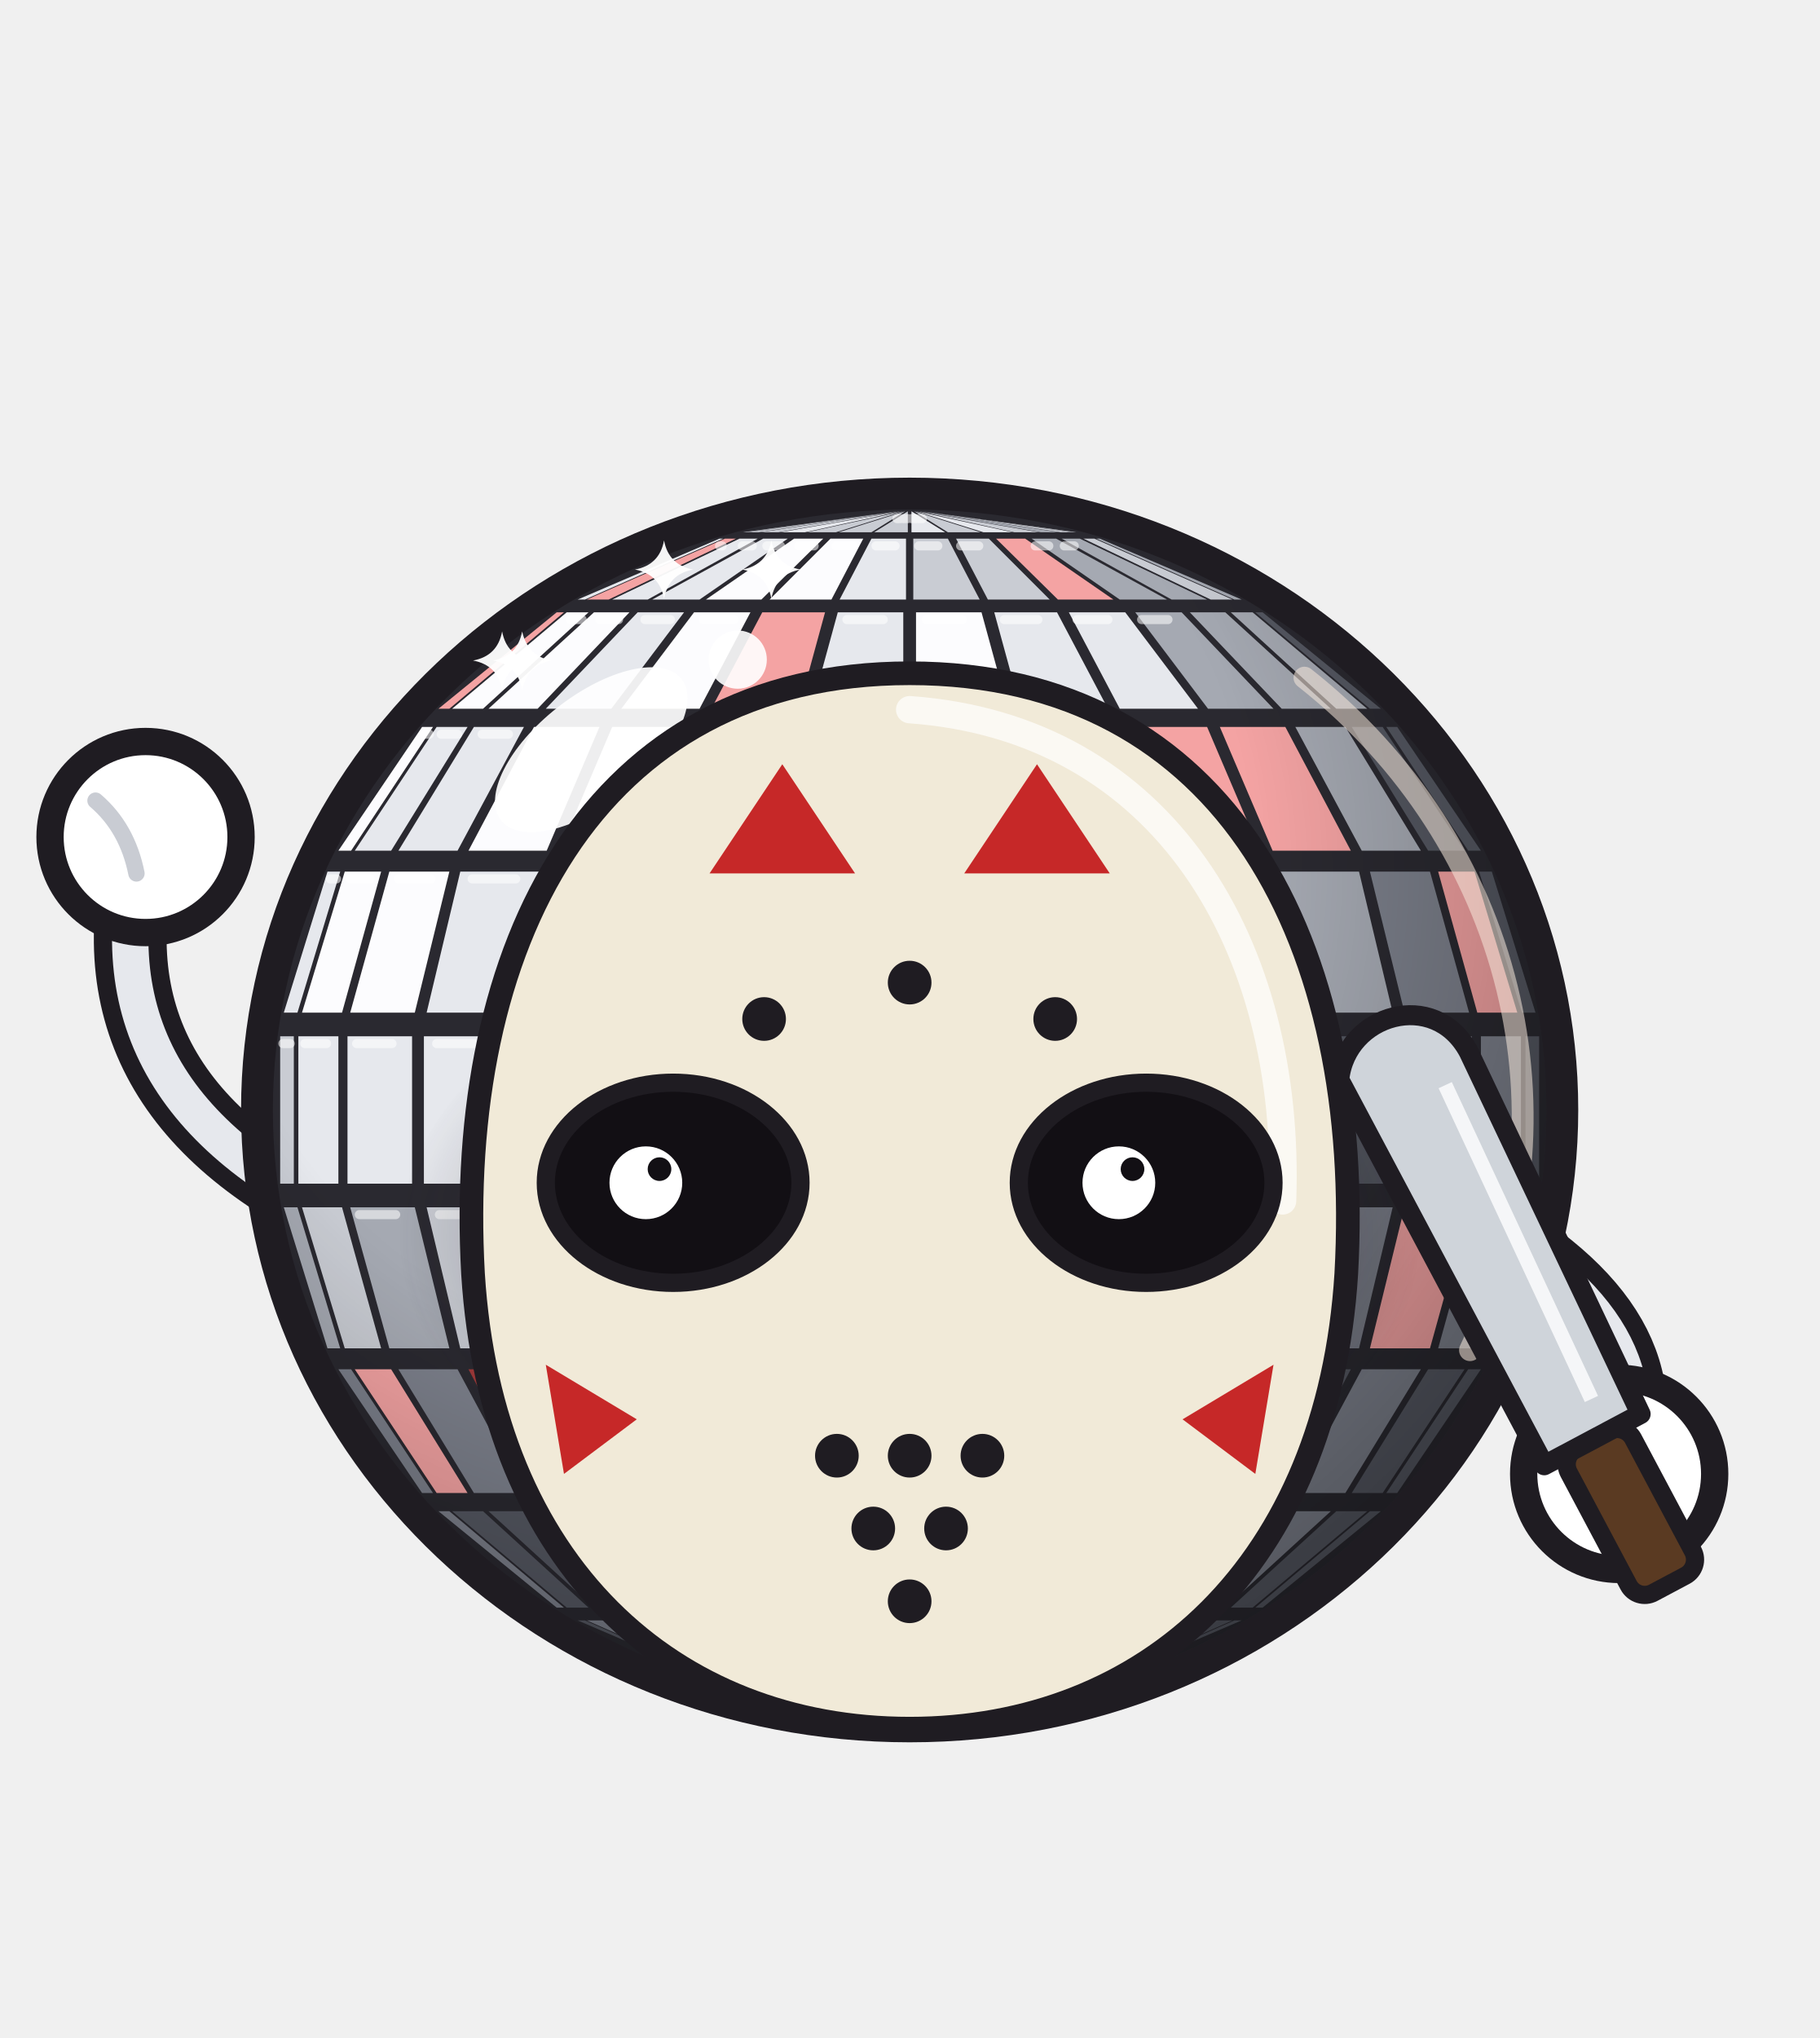
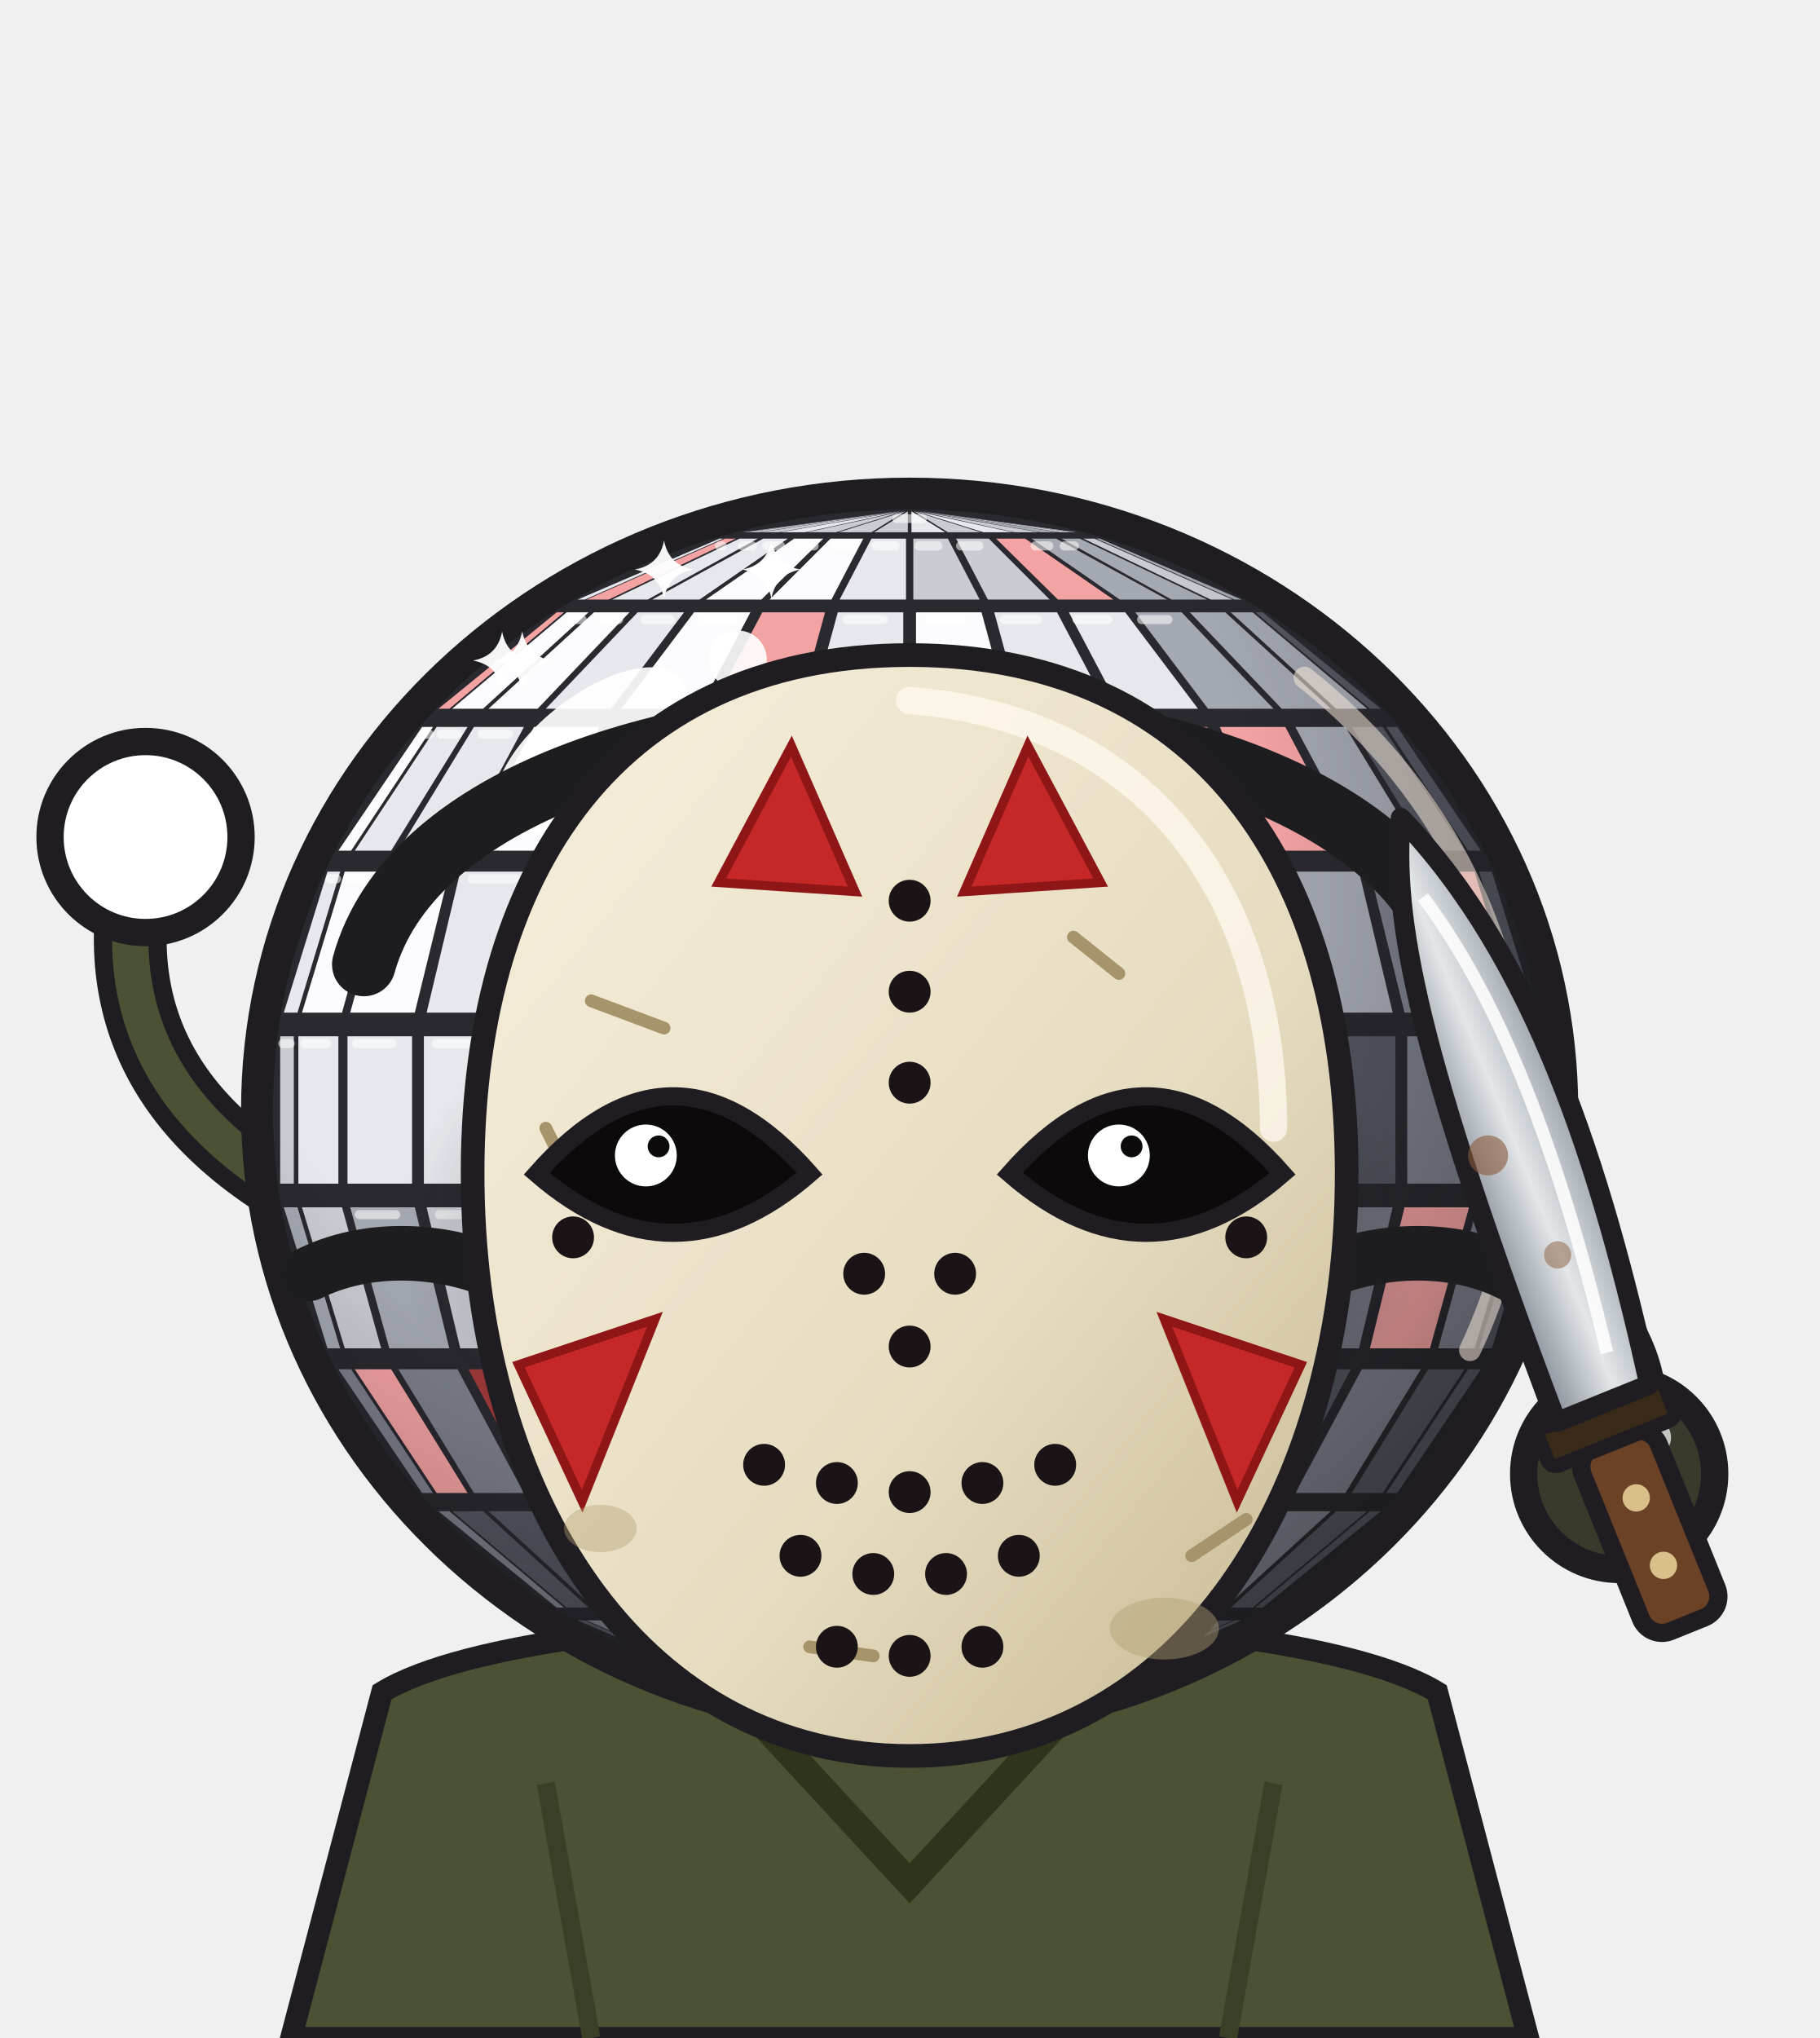
- <svg xmlns="http://www.w3.org/2000/svg" viewBox="0 0 200 224" role="img" aria-label="Globinho fantasiado com máscara de hóquei">
+ <svg xmlns="http://www.w3.org/2000/svg" viewBox="0 0 200 224" role="img" aria-label="Globinho fantasiado com máscara de hóquei e facão">
  <style>*{transform-box:view-box}.espia{transform-origin:100px 190px;animation:ginga 1s ease-in-out infinite alternate}@keyframes ginga{from{transform:rotate(-8deg)}to{transform:rotate(3deg)}}.braco-esq{animation:tchau .34s ease-in-out infinite alternate}@keyframes tchau{from{transform:rotate(-26deg)}to{transform:rotate(30deg)}}.olho-mascara{animation:mexe 2.6s ease-in-out infinite}@keyframes mexe{0%,40%{transform:translateX(0)}55%,85%{transform:translateX(4px)}100%{transform:translateX(0)}}@media (prefers-reduced-motion: reduce){*{animation:none!important}}</style>
  <defs>
    <clipPath id="cH1">
      <ellipse cx="100" cy="122" rx="70" ry="66" />
    </clipPath>
    <radialGradient id="sH1" cx="0.36" cy="0.3" r="0.82">
      <stop offset="0.5" stop-color="#000" stop-opacity="0" />
      <stop offset="1" stop-color="#000" stop-opacity="0.4" />
    </radialGradient>
    <radialGradient id="rH1" cx="0.5" cy="0.5" r="0.5">
      <stop offset="0" stop-color="#1F1C22" stop-opacity="0.5" />
      <stop offset="0.65" stop-color="#1F1C22" stop-opacity="0.26" />
      <stop offset="1" stop-color="#1F1C22" stop-opacity="0" />
    </radialGradient>
    <radialGradient id="iH1" cx="0.5" cy="0.35" r="0.7">
      <stop offset="0" stop-color="#3A2A30" />
      <stop offset="0.7" stop-color="#1F1C22" />
      <stop offset="1" stop-color="#120F14" />
    </radialGradient>
    <linearGradient id="tH1" x1="0" y1="0" x2="1" y2="0">
      <stop offset="0" stop-color="#7C808B" />
      <stop offset="0.35" stop-color="#FCFCFE" />
      <stop offset="1" stop-color="#A5A9B2" />
    </linearGradient>
  </defs>
+   <defs>
+     <linearGradient id="mH1" x1="0" y1="0" x2="1" y2="1">
+       <stop offset="0" stop-color="#f7f0dc" />
+       <stop offset=".6" stop-color="#e6dcc0" />
+       <stop offset="1" stop-color="#c4b690" />
+     </linearGradient>
+     <linearGradient id="lH1" x1="0" y1="0" x2="1" y2="0">
+       <stop offset="0" stop-color="#858c94" />
+       <stop offset=".5" stop-color="#e3e7ea" />
+       <stop offset="1" stop-color="#9aa1a8" />
+     </linearGradient>
+   </defs>
  <g class="espia">
+     <path d="M42,186 C60,175 140,175 158,186 L168,224 L32,224Z" fill="#4b5233" stroke="#1F1C22" stroke-width="2.4" />
+     <path d="M76,181 L100,207 L124,181" fill="none" stroke="#2f341d" stroke-width="3" />
+     <path d="M60,196 L65,224 M140,196 L135,224" stroke="#394026" stroke-width="2" />
    <g class="braco braco-esq" style="transform-origin:38px 134px">
      <path d="M38,134 Q8,120 16,92" fill="none" stroke="#1F1C22" stroke-width="8" stroke-linecap="round" />
-       <path d="M38,134 Q8,120 16,92" fill="none" stroke="#E6E8ED" stroke-width="4" stroke-linecap="round" />
+       <path d="M38,134 Q8,120 16,92" fill="none" stroke="#4b5233" stroke-width="4" stroke-linecap="round" />
      <circle cx="16" cy="92" r="10.5" fill="#FFFFFF" stroke="#1F1C22" stroke-width="3" />
-       <path d="M10.5,88 Q14,91 15,96" fill="none" stroke="#C9CCD3" stroke-width="1.8" stroke-linecap="round" />
-       <circle cx="19.5" cy="88" r="2.2" fill="#fff" />
+       <circle cx="19.5" cy="88" r="2.2" fill="#fff" opacity=".7" />
    </g>
    <g class="braco braco-dir" style="transform-origin:162px 134px">
      <path d="M162,134 Q184,146 178,162" fill="none" stroke="#1F1C22" stroke-width="8" stroke-linecap="round" />
-       <path d="M162,134 Q184,146 178,162" fill="none" stroke="#E6E8ED" stroke-width="4" stroke-linecap="round" />
-       <circle cx="178" cy="162" r="10.5" fill="#FFFFFF" stroke="#1F1C22" stroke-width="3" />
-       <path d="M172.5,158 Q176,161 177,166" fill="none" stroke="#C9CCD3" stroke-width="1.8" stroke-linecap="round" />
-       <circle cx="181.5" cy="158" r="2.2" fill="#fff" />
+       <path d="M162,134 Q184,146 178,162" fill="none" stroke="#4b5233" stroke-width="4" stroke-linecap="round" />
+       <circle cx="178" cy="162" r="10.5" fill="#3a3a2c" stroke="#1F1C22" stroke-width="3" />
+       <circle cx="181.5" cy="158" r="2.2" fill="#fff" opacity=".7" />
    </g>
    <g class="corpo">
      <ellipse cx="100" cy="122" rx="73.5" ry="69.5" fill="#1F1C22" />
      <g class="facetas" clip-path="url(#cH1)">
        <ellipse cx="100" cy="122" rx="70" ry="66" fill="#2A2930" />
        <path d="M98.6,56.2 L98.6,56.2 L82.1,58.5 L81.7,58.5Z" fill="#C9CCD3" />
        <path d="M98.7,56.2 L98.7,56.2 L83.4,58.5 L82.2,58.5Z" fill="#C9CCD3" />
        <path d="M98.8,56.2 L98.8,56.2 L85.6,58.5 L83.6,58.5Z" fill="#C9CCD3" />
        <path d="M99.0,56.2 L99.0,56.2 L88.5,58.5 L85.8,58.5Z" fill="#E6E8ED" />
        <path d="M99.3,56.2 L99.3,56.2 L91.9,58.5 L88.7,58.5Z" fill="#C9CCD3" />
        <path d="M99.5,56.2 L99.5,56.2 L95.8,58.5 L92.2,58.5Z" fill="#C9CCD3" />
        <path d="M99.8,56.2 L99.8,56.2 L99.8,58.5 L96.1,58.5Z" fill="#C9CCD3" />
        <path d="M100.2,56.2 L100.2,56.2 L103.9,58.5 L100.2,58.5Z" fill="#E6E8ED" />
        <path d="M100.5,56.2 L100.5,56.2 L107.8,58.5 L104.2,58.5Z" fill="#C9CCD3" />
        <path d="M100.7,56.2 L100.7,56.2 L111.3,58.5 L108.1,58.5Z" fill="#E6E8ED" />
        <path d="M101.0,56.2 L101.0,56.2 L114.2,58.5 L111.5,58.5Z" fill="#C9CCD3" />
        <path d="M101.2,56.2 L101.2,56.2 L116.4,58.5 L114.4,58.5Z" fill="#A5A9B2" />
        <path d="M101.3,56.2 L101.3,56.2 L117.8,58.5 L116.6,58.5Z" fill="#C9CCD3" />
        <path d="M101.4,56.2 L101.4,56.2 L118.3,58.5 L117.9,58.5Z" fill="#C9CCD3" />
        <path d="M79.1,59.2 L79.5,59.2 L64.3,65.9 L63.5,65.9Z" fill="#E6E8ED" />
        <path d="M79.7,59.2 L80.9,59.2 L66.9,65.9 L64.5,65.9Z" fill="#F4A3A3" />
        <path d="M81.3,59.2 L83.3,59.2 L71.2,65.9 L67.3,65.9Z" fill="#E6E8ED" />
        <path d="M83.9,59.2 L86.6,59.2 L76.9,65.9 L71.7,65.9Z" fill="#E6E8ED" />
        <path d="M87.3,59.2 L90.5,59.2 L83.7,65.9 L77.6,65.9Z" fill="#FCFCFE" />
        <path d="M91.3,59.2 L94.9,59.2 L91.4,65.9 L84.6,65.9Z" fill="#FCFCFE" />
        <path d="M95.8,59.2 L99.6,59.2 L99.6,65.9 L92.3,65.9Z" fill="#E6E8ED" />
        <path d="M100.4,59.2 L104.2,59.2 L107.7,65.9 L100.4,65.9Z" fill="#C9CCD3" />
        <path d="M105.1,59.2 L108.7,59.2 L115.4,65.9 L108.6,65.9Z" fill="#C9CCD3" />
        <path d="M109.5,59.2 L112.7,59.2 L122.4,65.9 L116.3,65.9Z" fill="#F4A3A3" />
        <path d="M113.4,59.2 L116.1,59.2 L128.3,65.9 L123.1,65.9Z" fill="#A5A9B2" />
        <path d="M116.7,59.2 L118.7,59.2 L132.7,65.9 L128.8,65.9Z" fill="#A5A9B2" />
        <path d="M119.1,59.2 L120.3,59.2 L135.5,65.9 L133.1,65.9Z" fill="#C9CCD3" />
        <path d="M120.5,59.2 L120.9,59.2 L136.5,65.9 L135.7,65.9Z" fill="#A5A9B2" />
        <path d="M61.2,67.3 L62.0,67.3 L49.4,77.9 L48.2,77.9Z" fill="#F4A3A3" />
        <path d="M62.3,67.3 L64.7,67.3 L53.1,77.9 L49.7,77.9Z" fill="#FCFCFE" />
        <path d="M65.3,67.3 L69.2,67.3 L59.1,77.9 L53.7,77.9Z" fill="#FCFCFE" />
        <path d="M70.1,67.3 L75.2,67.3 L67.2,77.9 L60.0,77.9Z" fill="#E6E8ED" />
        <path d="M76.3,67.3 L82.5,67.3 L76.9,77.9 L68.3,77.9Z" fill="#FCFCFE" />
        <path d="M83.8,67.3 L90.7,67.3 L87.8,77.9 L78.2,77.9Z" fill="#F4A3A3" />
        <path d="M92.1,67.3 L99.3,67.3 L99.3,77.9 L89.2,77.9Z" fill="#E6E8ED" />
        <path d="M100.7,67.3 L107.9,67.3 L110.8,77.9 L100.7,77.9Z" fill="#FCFCFE" />
        <path d="M109.3,67.3 L116.2,67.3 L121.8,77.9 L112.2,77.9Z" fill="#E6E8ED" />
        <path d="M117.5,67.3 L123.7,67.3 L131.7,77.9 L123.1,77.9Z" fill="#E6E8ED" />
        <path d="M124.8,67.3 L129.9,67.3 L140.0,77.9 L132.8,77.9Z" fill="#A5A9B2" />
        <path d="M130.8,67.3 L134.7,67.3 L146.3,77.9 L140.9,77.9Z" fill="#A5A9B2" />
        <path d="M135.3,67.3 L137.7,67.3 L150.3,77.9 L146.9,77.9Z" fill="#A5A9B2" />
        <path d="M138.0,67.3 L138.8,67.3 L151.8,77.9 L150.6,77.9Z" fill="#555862" />
        <path d="M46.4,79.9 L47.6,79.9 L38.6,93.5 L37.2,93.5Z" fill="#FCFCFE" />
        <path d="M48.0,79.9 L51.4,79.9 L43.0,93.5 L39.0,93.5Z" fill="#E6E8ED" />
        <path d="M52.1,79.9 L57.6,79.9 L50.3,93.5 L43.8,93.5Z" fill="#E6E8ED" />
        <path d="M58.7,79.9 L65.9,79.9 L60.1,93.5 L51.5,93.5Z" fill="#FCFCFE" />
        <path d="M67.3,79.9 L75.9,79.9 L71.9,93.5 L61.5,93.5Z" fill="#FCFCFE" />
        <path d="M77.6,79.9 L87.2,79.9 L85.1,93.5 L73.6,93.5Z" fill="#FCFCFE" />
        <path d="M89.0,79.9 L99.1,79.9 L99.1,93.5 L86.9,93.5Z" fill="#FCFCFE" />
        <path d="M100.9,79.9 L111.0,79.9 L113.1,93.5 L100.9,93.5Z" fill="#E6E8ED" />
        <path d="M112.8,79.9 L122.4,79.9 L126.4,93.5 L114.9,93.5Z" fill="#F4A3A3" />
        <path d="M124.1,79.9 L132.7,79.9 L138.5,93.5 L128.1,93.5Z" fill="#F4A3A3" />
        <path d="M134.1,79.9 L141.3,79.9 L148.5,93.5 L139.9,93.5Z" fill="#F4A3A3" />
        <path d="M142.4,79.9 L147.9,79.9 L156.2,93.5 L149.7,93.5Z" fill="#A5A9B2" />
        <path d="M148.6,79.9 L152.0,79.9 L161.0,93.5 L157.0,93.5Z" fill="#555862" />
        <path d="M152.4,79.9 L153.6,79.9 L162.8,93.5 L161.4,93.5Z" fill="#555862" />
        <path d="M36.0,95.8 L37.4,95.8 L32.7,111.3 L31.2,111.3Z" fill="#E6E8ED" />
        <path d="M37.9,95.8 L41.9,95.8 L37.6,111.3 L33.2,111.3Z" fill="#FCFCFE" />
        <path d="M42.8,95.8 L49.4,95.8 L45.6,111.3 L38.5,111.3Z" fill="#FCFCFE" />
        <path d="M50.6,95.8 L59.3,95.8 L56.3,111.3 L46.9,111.3Z" fill="#E6E8ED" />
        <path d="M60.9,95.8 L71.3,95.8 L69.2,111.3 L57.9,111.3Z" fill="#E6E8ED" />
        <path d="M73.2,95.8 L84.8,95.8 L83.7,111.3 L71.1,111.3Z" fill="#FCFCFE" />
        <path d="M86.8,95.8 L99.0,95.8 L99.0,111.3 L85.7,111.3Z" fill="#FCFCFE" />
        <path d="M101.0,95.8 L113.2,95.8 L114.3,111.3 L101.0,111.3Z" fill="#E6E8ED" />
        <path d="M115.2,95.8 L126.8,95.8 L128.9,111.3 L116.3,111.3Z" fill="#A5A9B2" />
        <path d="M128.7,95.8 L139.1,95.8 L142.1,111.3 L130.8,111.3Z" fill="#7C808B" />
        <path d="M140.7,95.8 L149.4,95.8 L153.1,111.3 L143.7,111.3Z" fill="#A5A9B2" />
        <path d="M150.6,95.8 L157.2,95.8 L161.5,111.3 L154.4,111.3Z" fill="#7C808B" />
        <path d="M158.1,95.8 L162.1,95.8 L166.8,111.3 L162.4,111.3Z" fill="#F4A3A3" />
        <path d="M162.6,95.8 L164.0,95.8 L168.8,111.3 L167.3,111.3Z" fill="#555862" />
        <path d="M30.8,113.9 L32.3,113.9 L32.3,130.1 L30.8,130.1Z" fill="#C9CCD3" />
        <path d="M32.8,113.9 L37.2,113.9 L37.2,130.1 L32.8,130.1Z" fill="#E6E8ED" />
        <path d="M38.2,113.9 L45.3,113.9 L45.3,130.1 L38.2,130.1Z" fill="#E6E8ED" />
        <path d="M46.6,113.9 L56.0,113.9 L56.0,130.1 L46.6,130.1Z" fill="#E6E8ED" />
        <path d="M57.7,113.9 L69.0,113.9 L69.0,130.1 L57.7,130.1Z" fill="#E6E8ED" />
        <path d="M71.0,113.9 L83.6,113.9 L83.6,130.1 L71.0,130.1Z" fill="#C9CCD3" />
        <path d="M85.7,113.9 L98.9,113.9 L98.9,130.1 L85.7,130.1Z" fill="#C9CCD3" />
        <path d="M101.1,113.9 L114.3,113.9 L114.3,130.1 L101.1,130.1Z" fill="#F4A3A3" />
        <path d="M116.4,113.9 L129.0,113.9 L129.0,130.1 L116.4,130.1Z" fill="#A5A9B2" />
        <path d="M131.0,113.9 L142.3,113.9 L142.3,130.1 L131.0,130.1Z" fill="#7C808B" />
        <path d="M144.0,113.9 L153.4,113.9 L153.4,130.1 L144.0,130.1Z" fill="#555862" />
        <path d="M154.7,113.9 L161.8,113.9 L161.8,130.1 L154.7,130.1Z" fill="#7C808B" />
        <path d="M162.8,113.9 L167.2,113.9 L167.2,130.1 L162.8,130.1Z" fill="#7C808B" />
        <path d="M167.7,113.9 L169.2,113.9 L169.2,130.1 L167.7,130.1Z" fill="#555862" />
        <path d="M31.2,132.7 L32.7,132.7 L37.4,148.2 L36.0,148.2Z" fill="#A5A9B2" />
        <path d="M33.2,132.7 L37.6,132.7 L41.9,148.2 L37.9,148.2Z" fill="#C9CCD3" />
        <path d="M38.5,132.7 L45.6,132.7 L49.4,148.2 L42.8,148.2Z" fill="#A5A9B2" />
        <path d="M46.9,132.7 L56.3,132.7 L59.3,148.2 L50.6,148.2Z" fill="#C9CCD3" />
        <path d="M57.9,132.7 L69.2,132.7 L71.3,148.2 L60.9,148.2Z" fill="#C9CCD3" />
        <path d="M71.1,132.7 L83.7,132.7 L84.8,148.2 L73.2,148.2Z" fill="#C9CCD3" />
        <path d="M85.7,132.7 L99.0,132.7 L99.0,148.2 L86.8,148.2Z" fill="#A33A3A" />
        <path d="M101.0,132.7 L114.3,132.7 L113.2,148.2 L101.0,148.2Z" fill="#7C808B" />
        <path d="M116.3,132.7 L128.9,132.7 L126.8,148.2 L115.2,148.2Z" fill="#7C808B" />
        <path d="M130.8,132.7 L142.1,132.7 L139.1,148.2 L128.7,148.2Z" fill="#7C808B" />
        <path d="M143.7,132.7 L153.1,132.7 L149.4,148.2 L140.7,148.2Z" fill="#7C808B" />
        <path d="M154.4,132.7 L161.5,132.7 L157.2,148.2 L150.6,148.2Z" fill="#F4A3A3" />
        <path d="M162.4,132.7 L166.8,132.7 L162.1,148.2 L158.1,148.2Z" fill="#7C808B" />
        <path d="M167.3,132.7 L168.8,132.7 L164.0,148.2 L162.6,148.2Z" fill="#555862" />
        <path d="M37.2,150.5 L38.6,150.5 L47.6,164.1 L46.4,164.1Z" fill="#7C808B" />
        <path d="M39.0,150.5 L43.0,150.5 L51.4,164.1 L48.0,164.1Z" fill="#F4A3A3" />
        <path d="M43.8,150.5 L50.3,150.5 L57.6,164.1 L52.1,164.1Z" fill="#7C808B" />
        <path d="M51.5,150.5 L60.1,150.5 L65.9,164.1 L58.7,164.1Z" fill="#A33A3A" />
        <path d="M61.5,150.5 L71.9,150.5 L75.9,164.1 L67.3,164.1Z" fill="#7C808B" />
        <path d="M73.6,150.5 L85.1,150.5 L87.2,164.1 L77.6,164.1Z" fill="#7C808B" />
        <path d="M86.9,150.5 L99.1,150.5 L99.1,164.1 L89.0,164.1Z" fill="#7C808B" />
        <path d="M100.9,150.5 L113.1,150.5 L111.0,164.1 L100.9,164.1Z" fill="#555862" />
        <path d="M114.9,150.5 L126.4,150.5 L122.4,164.1 L112.8,164.1Z" fill="#555862" />
        <path d="M128.1,150.5 L138.5,150.5 L132.7,164.1 L124.1,164.1Z" fill="#7C808B" />
        <path d="M139.9,150.5 L148.5,150.5 L141.3,164.1 L134.1,164.1Z" fill="#555862" />
        <path d="M149.7,150.5 L156.2,150.5 L147.9,164.1 L142.4,164.1Z" fill="#7C808B" />
        <path d="M157.0,150.5 L161.0,150.5 L152.0,164.1 L148.6,164.1Z" fill="#555862" />
        <path d="M161.4,150.5 L162.8,150.5 L153.6,164.1 L152.4,164.1Z" fill="#555862" />
        <path d="M48.2,166.1 L49.4,166.1 L62.0,176.7 L61.2,176.7Z" fill="#7C808B" />
        <path d="M49.7,166.1 L53.1,166.1 L64.7,176.7 L62.3,176.7Z" fill="#555862" />
        <path d="M53.7,166.1 L59.1,166.1 L69.2,176.7 L65.3,176.7Z" fill="#555862" />
        <path d="M60.0,166.1 L67.2,166.1 L75.2,176.7 L70.1,176.7Z" fill="#555862" />
        <path d="M68.3,166.1 L76.9,166.1 L82.5,176.7 L76.3,176.7Z" fill="#7C808B" />
        <path d="M78.2,166.1 L87.8,166.1 L90.7,176.7 L83.8,176.7Z" fill="#7C808B" />
        <path d="M89.2,166.1 L99.3,166.1 L99.3,176.7 L92.1,176.7Z" fill="#7C808B" />
        <path d="M100.7,166.1 L110.8,166.1 L107.9,176.7 L100.7,176.7Z" fill="#555862" />
        <path d="M112.2,166.1 L121.8,166.1 L116.2,176.7 L109.3,176.7Z" fill="#7C808B" />
        <path d="M123.1,166.1 L131.7,166.1 L123.7,176.7 L117.5,176.7Z" fill="#7C808B" />
        <path d="M132.8,166.1 L140.0,166.1 L129.9,176.7 L124.8,176.7Z" fill="#555862" />
        <path d="M140.9,166.1 L146.3,166.1 L134.7,176.7 L130.8,176.7Z" fill="#7C808B" />
        <path d="M146.9,166.1 L150.3,166.1 L137.7,176.7 L135.3,176.7Z" fill="#555862" />
        <path d="M150.6,166.1 L151.8,166.1 L138.8,176.7 L138.0,176.7Z" fill="#555862" />
        <path d="M63.5,178.1 L64.3,178.1 L79.5,184.8 L79.1,184.8Z" fill="#555862" />
        <path d="M64.5,178.1 L66.9,178.1 L80.9,184.8 L79.7,184.8Z" fill="#7C808B" />
        <path d="M67.3,178.1 L71.2,178.1 L83.3,184.8 L81.3,184.8Z" fill="#7C808B" />
        <path d="M71.7,178.1 L76.9,178.1 L86.6,184.8 L83.9,184.8Z" fill="#F4A3A3" />
        <path d="M77.6,178.1 L83.7,178.1 L90.5,184.8 L87.3,184.8Z" fill="#7C808B" />
        <path d="M84.6,178.1 L91.4,178.1 L94.9,184.8 L91.3,184.8Z" fill="#7C808B" />
        <path d="M92.3,178.1 L99.6,178.1 L99.6,184.8 L95.8,184.8Z" fill="#555862" />
        <path d="M100.4,178.1 L107.7,178.1 L104.2,184.8 L100.4,184.8Z" fill="#7C808B" />
        <path d="M108.6,178.1 L115.4,178.1 L108.7,184.8 L105.1,184.8Z" fill="#555862" />
        <path d="M116.3,178.1 L122.4,178.1 L112.7,184.8 L109.5,184.8Z" fill="#555862" />
        <path d="M123.1,178.1 L128.3,178.1 L116.1,184.8 L113.4,184.8Z" fill="#555862" />
        <path d="M128.8,178.1 L132.7,178.1 L118.7,184.8 L116.7,184.8Z" fill="#555862" />
        <path d="M133.1,178.1 L135.5,178.1 L120.3,184.8 L119.1,184.8Z" fill="#555862" />
        <path d="M135.7,178.1 L136.5,178.1 L120.9,184.8 L120.5,184.8Z" fill="#555862" />
        <path d="M81.7,185.5 L82.1,185.5 L98.6,187.8 L98.6,187.8Z" fill="#7C808B" />
        <path d="M82.2,185.5 L83.4,185.5 L98.7,187.8 L98.7,187.8Z" fill="#7C808B" />
        <path d="M83.6,185.5 L85.6,185.5 L98.8,187.8 L98.8,187.8Z" fill="#555862" />
        <path d="M85.8,185.5 L88.5,185.5 L99.0,187.8 L99.0,187.8Z" fill="#7C808B" />
        <path d="M88.7,185.5 L91.9,185.5 L99.3,187.8 L99.3,187.8Z" fill="#7C808B" />
        <path d="M92.2,185.5 L95.8,185.5 L99.5,187.8 L99.5,187.8Z" fill="#7C808B" />
        <path d="M96.1,185.5 L99.8,185.5 L99.8,187.8 L99.8,187.8Z" fill="#A33A3A" />
        <path d="M100.2,185.5 L103.9,185.5 L100.2,187.8 L100.2,187.8Z" fill="#7C808B" />
        <path d="M104.2,185.5 L107.8,185.5 L100.5,187.8 L100.5,187.8Z" fill="#7C808B" />
        <path d="M108.1,185.5 L111.3,185.5 L100.7,187.8 L100.7,187.8Z" fill="#555862" />
        <path d="M111.5,185.5 L114.2,185.5 L101.0,187.8 L101.0,187.8Z" fill="#555862" />
        <path d="M114.4,185.5 L116.4,185.5 L101.2,187.8 L101.2,187.8Z" fill="#7C808B" />
        <path d="M116.6,185.5 L117.8,185.5 L101.3,187.8 L101.3,187.8Z" fill="#555862" />
        <path d="M117.9,185.5 L118.3,185.5 L101.4,187.8 L101.4,187.8Z" fill="#555862" />
        <path d="M98.6,57.0 L98.6,57.0 M98.7,57.0 L98.7,57.0 M98.8,57.0 L98.8,57.0 M99.0,57.0 L99.0,57.0 M99.3,57.0 L99.3,57.0 M99.5,57.0 L99.5,57.0 M99.8,57.0 L99.8,57.0 M100.2,57.0 L100.2,57.0 M100.5,57.0 L100.5,57.0 M100.7,57.0 L100.7,57.0 M101.0,57.0 L101.0,57.0 M101.2,57.0 L101.2,57.0 M101.3,57.0 L101.3,57.0 M101.4,57.0 L101.4,57.0 M79.1,60.0 L79.4,60.0 M81.6,60.0 L82.7,60.0 M84.3,60.0 L85.8,60.0 M87.8,60.0 L89.5,60.0 M91.9,60.0 L93.8,60.0 M96.3,60.0 L98.4,60.0 M101.0,60.0 L103.1,60.0 M105.6,60.0 L107.6,60.0 M113.8,60.0 L115.3,60.0 M117.0,60.0 L118.1,60.0 M62.7,68.1 L64.0,68.1 M65.9,68.1 L68.0,68.1 M70.9,68.1 L73.7,68.1 M77.3,68.1 L80.7,68.1 M93.1,68.1 L97.1,68.1 M101.8,68.1 L105.8,68.1 M110.4,68.1 L114.1,68.1 M118.4,68.1 L121.8,68.1 M125.5,68.1 L128.4,68.1 M46.6,80.7 L47.2,80.7 M48.5,80.7 L50.3,80.7 M53.0,80.7 L55.9,80.7 M59.8,80.7 L63.7,80.7 M68.6,80.7 L73.4,80.7 M79.0,80.7 L84.3,80.7 M90.5,80.7 L96.1,80.7 M102.4,80.7 L108.0,80.7 M36.3,96.6 L37.0,96.6 M38.5,96.6 L40.7,96.6 M43.8,96.6 L47.4,96.6 M51.9,96.6 L56.7,96.6 M62.5,96.6 L68.2,96.6 M74.9,96.6 L81.3,96.6 M88.6,96.6 L95.3,96.6 M102.9,96.6 L109.6,96.6 M117.0,96.6 L123.3,96.6 M31.1,114.7 L31.9,114.7 M33.5,114.7 L35.9,114.7 M39.2,114.7 L43.1,114.7 M48.0,114.7 L53.2,114.7 M59.4,114.7 L65.6,114.7 M72.9,114.7 L79.8,114.7 M87.7,114.7 L94.9,114.7 M39.5,133.5 L43.5,133.5 M48.3,133.5 L53.5,133.5 M59.6,133.5 L65.8,133.5 M73.0,133.5 L79.9,133.5" fill="none" stroke="#fff" stroke-width="1" stroke-linecap="round" opacity="0.55" />
      </g>
      <ellipse cx="100" cy="122" rx="70" ry="66" fill="url(#sH1)" />
      <path d="M143.4,74.48 A67,63 0 0 1 161.6,148.4" fill="none" stroke="#F6E7DA" stroke-width="2.4" stroke-linecap="round" opacity="0.55" />
      <ellipse class="reflexo" cx="65.0" cy="82.4" rx="12.6" ry="5.94" fill="#fff" opacity="0.92" transform="rotate(-38 65.0 82.4)" />
      <circle cx="81.1" cy="72.5" r="3.2" fill="#fff" opacity="0.9" />
      <g class="cintilas">
        <path class="cintila" d="M73.0,59.4 Q73.5,62.1 76.2,62.6 Q73.5,63.1 73.0,65.8 Q72.5,63.1 69.8,62.6 Q72.5,62.1 73.0,59.4Z" fill="#FFFFFF" opacity="0.95" />
        <path class="cintila" d="M84.8,59.4 Q85.3,62.1 88.0,62.6 Q85.3,63.1 84.8,65.8 Q84.3,63.1 81.6,62.6 Q84.3,62.1 84.8,59.4Z" fill="#FFFFFF" opacity="0.95" />
        <path class="cintila" d="M55.2,69.4 Q55.7,72.1 58.4,72.6 Q55.7,73.1 55.2,75.8 Q54.7,73.1 52.0,72.6 Q54.7,72.1 55.2,69.4Z" fill="#FFFFFF" opacity="0.95" />
        <path class="cintila" d="M57.4,69.4 Q58.0,72.1 60.6,72.6 Q58.0,73.1 57.4,75.8 Q56.9,73.1 54.2,72.6 Q56.9,72.1 57.4,69.4Z" fill="#FFFFFF" opacity="0.95" />
      </g>
    </g>
    <ellipse cx="100" cy="136" rx="56.0" ry="34.32" fill="url(#rH1)" />
-     <path d="M100,74 C135,74 150,104 148,140 C146,172 126,190 100,190 C74,190 54,172 52,140 C50,104 65,74 100,74Z" fill="#f1ead8" stroke="#1F1C22" stroke-width="2.6" />
-     <path d="M100,78 C128,80 142,104 141,132" fill="none" stroke="#fff" stroke-width="3" opacity=".7" stroke-linecap="round" />
-     <path d="M86,84 L94,96 L78,96Z M114,84 L122,96 L106,96Z" fill="#c62828" />
-     <path d="M60,150 L70,156 L62,162Z M140,150 L130,156 L138,162Z" fill="#c62828" />
-     <circle cx="92" cy="160" r="2.4" fill="#1F1C22" />
-     <circle cx="100" cy="160" r="2.4" fill="#1F1C22" />
-     <circle cx="108" cy="160" r="2.4" fill="#1F1C22" />
-     <circle cx="96" cy="168" r="2.4" fill="#1F1C22" />
-     <circle cx="104" cy="168" r="2.4" fill="#1F1C22" />
-     <circle cx="100" cy="176" r="2.4" fill="#1F1C22" />
-     <circle cx="84" cy="112" r="2.4" fill="#1F1C22" />
-     <circle cx="116" cy="112" r="2.4" fill="#1F1C22" />
-     <circle cx="100" cy="108" r="2.4" fill="#1F1C22" />
-     <ellipse cx="74" cy="130" rx="14" ry="11" fill="#120f14" stroke="#1F1C22" stroke-width="2" />
+     <path d="M40,106 C50,70 150,70 160,106" fill="none" stroke="#1d1d1f" stroke-width="7" stroke-linecap="round" />
+     <path d="M34,140 C40,137 48,137 55,140 M145,140 C152,137 160,137 166,140" stroke="#1d1d1f" stroke-width="6" stroke-linecap="round" />
+     <path d="M100,72 C133,72 149,97 148,132 C147,166 129,193 100,193 C71,193 53,166 52,132 C51,97 67,72 100,72Z" fill="url(#mH1)" stroke="#1F1C22" stroke-width="2.6" />
+     <path d="M100,77 C126,79 140,98 140,124" fill="none" stroke="#fffaf0" stroke-width="3" opacity=".75" stroke-linecap="round" />
+     <path d="M79,97 L87,82 L94,98Z M121,97 L113,82 L106,98Z" fill="#c62828" stroke="#8e1616" stroke-width="1" />
+     <path d="M57,150 L72,145 L64,165Z M143,150 L128,145 L136,165Z" fill="#c62828" stroke="#8e1616" stroke-width="1" />
+     <path d="M65,110 l8,3 M131,171 l6,-4 M89,181 l7,1 M118,103 l5,4 M60,124 l3,6" stroke="#a8946a" stroke-width="1.4" stroke-linecap="round" />
+     <ellipse cx="128" cy="179" rx="6" ry="3.4" fill="#b2a074" opacity=".45" />
+     <ellipse cx="66" cy="168" rx="4" ry="2.6" fill="#b2a074" opacity=".4" />
+     <circle cx="100" cy="99" r="2.3" fill="#1a1416" />
+     <circle cx="100" cy="109" r="2.3" fill="#1a1416" />
+     <circle cx="100" cy="119" r="2.3" fill="#1a1416" />
+     <circle cx="95" cy="140" r="2.3" fill="#1a1416" />
+     <circle cx="105" cy="140" r="2.3" fill="#1a1416" />
+     <circle cx="100" cy="148" r="2.3" fill="#1a1416" />
+     <circle cx="84" cy="161" r="2.3" fill="#1a1416" />
+     <circle cx="92" cy="163" r="2.3" fill="#1a1416" />
+     <circle cx="100" cy="164" r="2.3" fill="#1a1416" />
+     <circle cx="108" cy="163" r="2.3" fill="#1a1416" />
+     <circle cx="116" cy="161" r="2.3" fill="#1a1416" />
+     <circle cx="88" cy="171" r="2.3" fill="#1a1416" />
+     <circle cx="96" cy="173" r="2.3" fill="#1a1416" />
+     <circle cx="104" cy="173" r="2.3" fill="#1a1416" />
+     <circle cx="112" cy="171" r="2.3" fill="#1a1416" />
+     <circle cx="92" cy="181" r="2.3" fill="#1a1416" />
+     <circle cx="100" cy="182" r="2.3" fill="#1a1416" />
+     <circle cx="108" cy="181" r="2.3" fill="#1a1416" />
+     <circle cx="67" cy="124" r="2.3" fill="#1a1416" />
+     <circle cx="133" cy="124" r="2.3" fill="#1a1416" />
+     <circle cx="63" cy="136" r="2.3" fill="#1a1416" />
+     <circle cx="137" cy="136" r="2.3" fill="#1a1416" />
+     <path d="M59,129 Q74,112 89,129 Q74,142 59,129Z" fill="#0d0a0c" stroke="#1F1C22" stroke-width="2" />
    <g class="olho-mascara">
-       <circle cx="71" cy="130" r="4" fill="#fff" />
-       <circle cx="72.5" cy="128.5" r="1.3" fill="#120f14" />
-     </g>
-     <ellipse cx="126" cy="130" rx="14" ry="11" fill="#120f14" stroke="#1F1C22" stroke-width="2" />
+       <circle cx="71" cy="127" r="3.4" fill="#fff" />
+       <circle cx="72.4" cy="126" r="1.2" fill="#0d0a0c" />
+     </g>
+     <path d="M111,129 Q126,112 141,129 Q126,142 111,129Z" fill="#0d0a0c" stroke="#1F1C22" stroke-width="2" />
    <g class="olho-mascara">
-       <circle cx="123" cy="130" r="4" fill="#fff" />
-       <circle cx="124.5" cy="128.5" r="1.3" fill="#120f14" />
-     </g>
-     <g transform="translate(176 160) rotate(-28)">
-       <rect x="-4" y="-2" width="8" height="18" rx="2" fill="#5a3a22" stroke="#1F1C22" stroke-width="2" />
-       <path d="M-6,-2 L6,-2 L8,-46 C8,-54 -2,-56 -6,-50Z" fill="#cfd4da" stroke="#1F1C22" stroke-width="2.2" stroke-linejoin="round" />
-       <path d="M2,-6 L4,-44" stroke="#fff" stroke-width="1.6" opacity=".8" />
+       <circle cx="123" cy="127" r="3.4" fill="#fff" />
+       <circle cx="124.4" cy="126" r="1.2" fill="#0d0a0c" />
+     </g>
+     <g transform="translate(178 160) rotate(-22)">
+       <rect x="-4.5" y="-2" width="9" height="22" rx="2.5" fill="#6b4226" stroke="#1F1C22" stroke-width="2" />
+       <circle cx="0" cy="5" r="1.5" fill="#d9c08a" />
+       <circle cx="0" cy="13" r="1.5" fill="#d9c08a" />
+       <rect x="-7.5" y="-6" width="15" height="4.5" rx="1" fill="#3a2a1a" stroke="#1F1C22" stroke-width="1.6" />
+       <path d="M-5,-6 L6,-6 C10,-30 12,-54 4,-74 C-1,-64 -4,-50 -5,-6Z" fill="url(#lH1)" stroke="#1F1C22" stroke-width="2.2" stroke-linejoin="round" />
+       <path d="M3,-11 C6,-31 7,-50 3,-65" stroke="#fff" stroke-width="1.4" opacity=".85" fill="none" />
+       <circle cx="-1" cy="-36" r="2.2" fill="#8a5a3a" opacity=".6" />
+       <circle cx="2" cy="-23" r="1.5" fill="#8a5a3a" opacity=".5" />
    </g>
  </g>
</svg>
